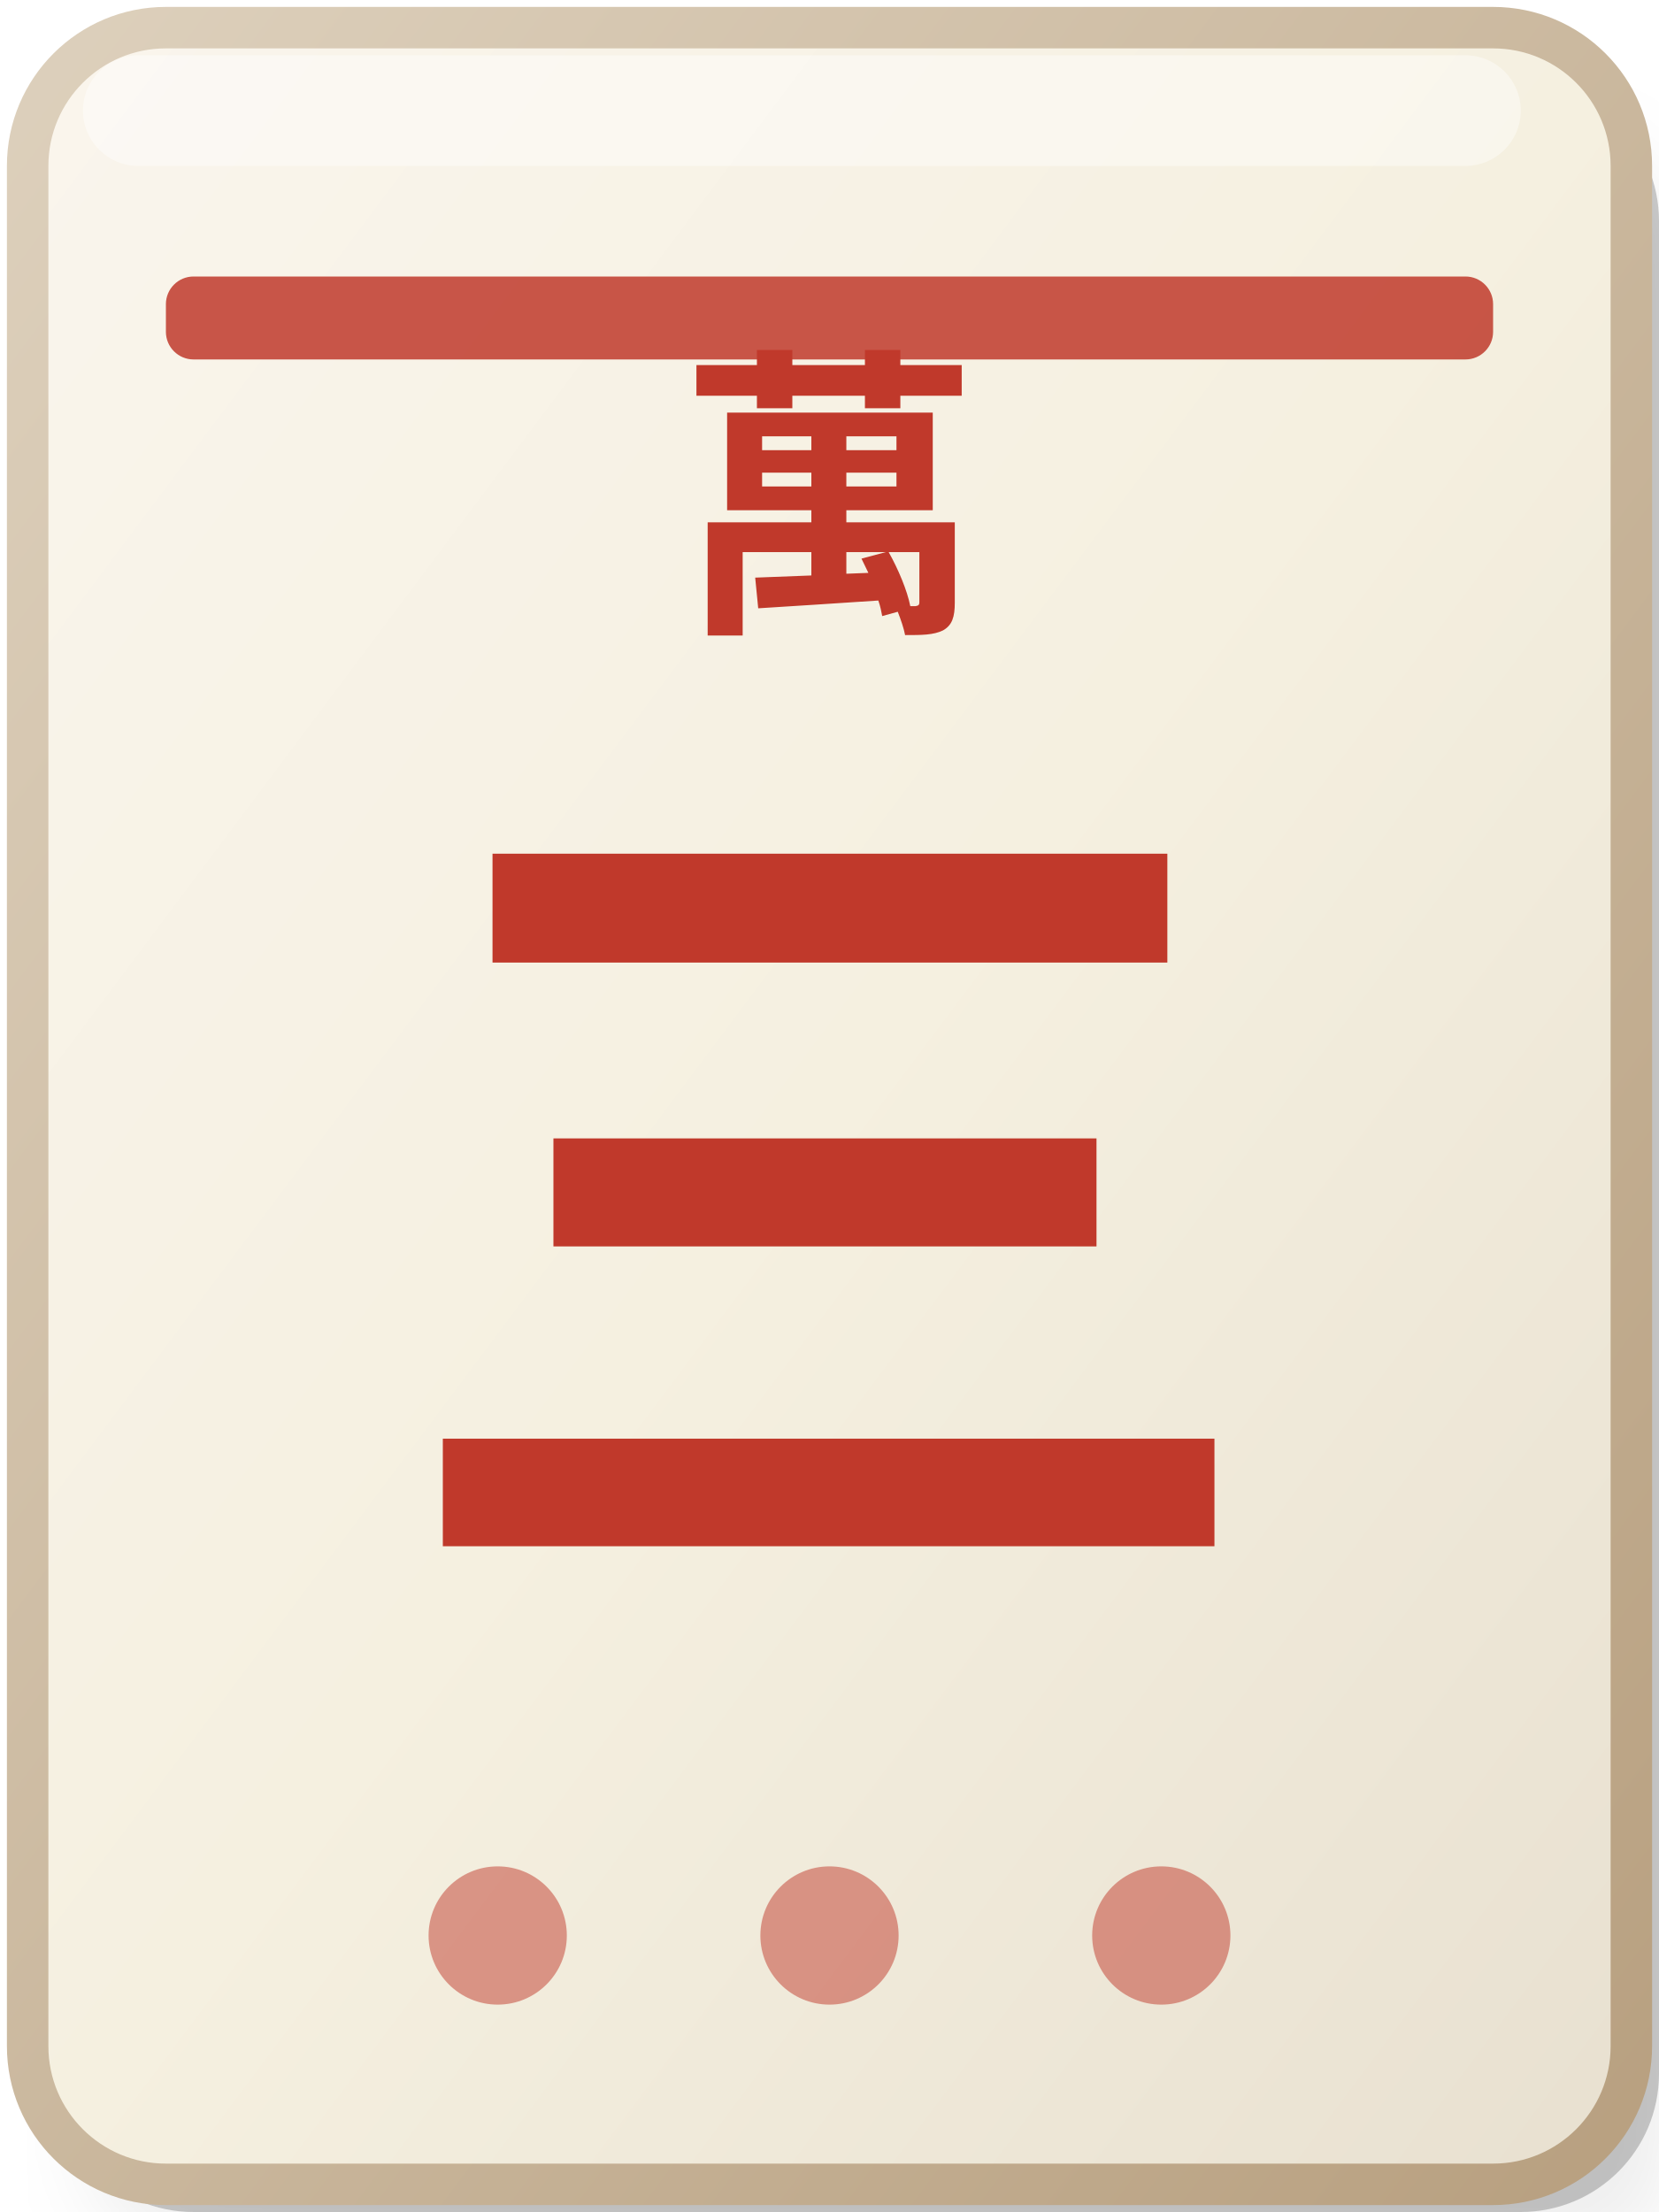
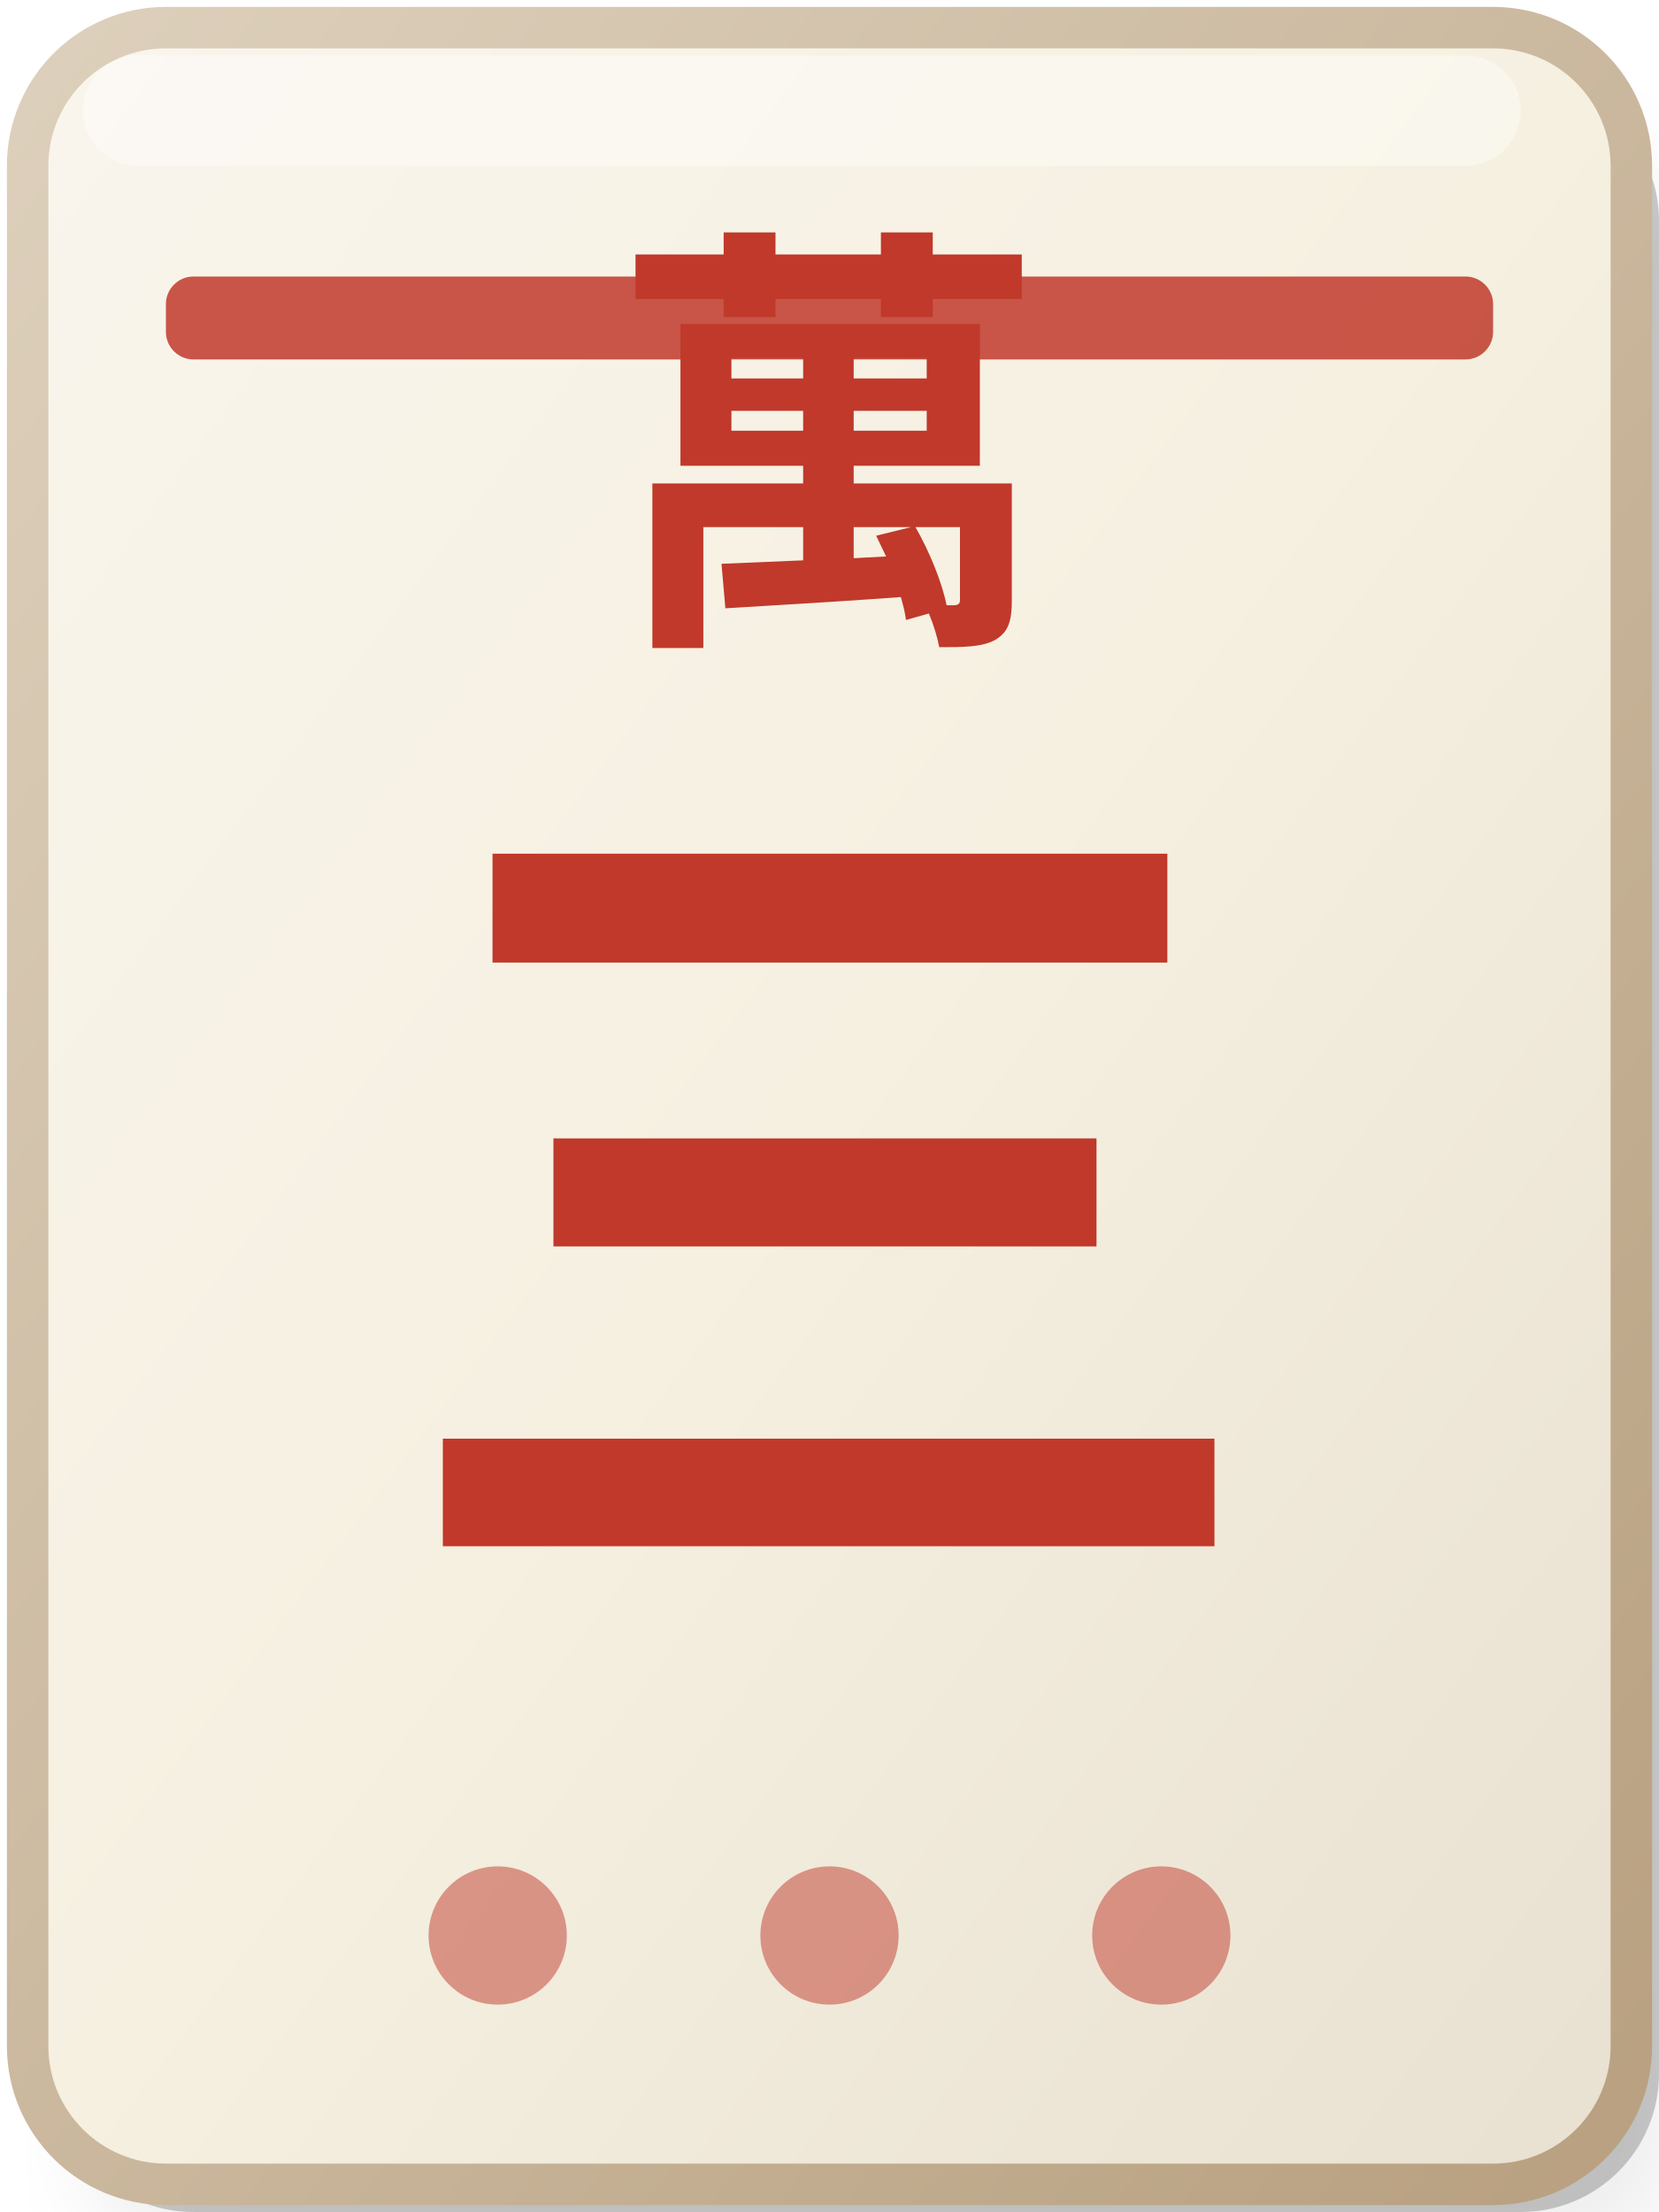
<svg xmlns="http://www.w3.org/2000/svg" width="60" height="80" viewBox="0 0 60 80">
  <defs>
    <filter id="shadow" x="-10%" y="-10%" width="130%" height="140%">
      <feDropShadow dx="1" dy="2" stdDeviation="1.5" flood-color="#00000055" />
    </filter>
    <linearGradient id="face" x1="0%" y1="0%" x2="100%" y2="100%">
      <stop offset="0%" stop-color="#faf5ed" />
      <stop offset="50%" stop-color="#f5f0e0" />
      <stop offset="100%" stop-color="#e8e0d0" />
    </linearGradient>
    <linearGradient id="border" x1="0%" y1="0%" x2="100%" y2="100%">
      <stop offset="0%" stop-color="#ddd0bc" />
      <stop offset="100%" stop-color="#b8a080" />
    </linearGradient>
  </defs>
  <rect x="2" y="3" width="58" height="77" rx="5" fill="#00000033" filter="url(#shadow)" />
  <rect x="1" y="1" width="58" height="78" rx="5" fill="url(#face)" stroke="url(#border)" stroke-width="1.5" />
  <rect x="3" y="2" width="52" height="4" rx="2" fill="rgba(255,255,255,0.4)" />
  <rect x="6" y="10" width="48" height="3" rx="1" fill="#c0392b" opacity="0.85" />
-   <text x="30" y="22" text-anchor="middle" font-family="Noto Sans TC, sans-serif" font-size="11" fill="#c0392b" font-weight="700">萬</text>
+   <text x="30" y="22" text-anchor="middle" font-family="Noto Sans TC, sans-serif" font-size="16" fill="#c0392b" font-weight="700">萬</text>
  <text x="30" y="55" text-anchor="middle" font-family="Noto Sans TC, sans-serif" font-size="32" fill="#c0392b" font-weight="900">三</text>
  <circle cx="18" cy="70" r="2.5" fill="#c0392b" opacity="0.5" />
  <circle cx="30" cy="70" r="2.5" fill="#c0392b" opacity="0.5" />
  <circle cx="42" cy="70" r="2.5" fill="#c0392b" opacity="0.5" />
</svg>
